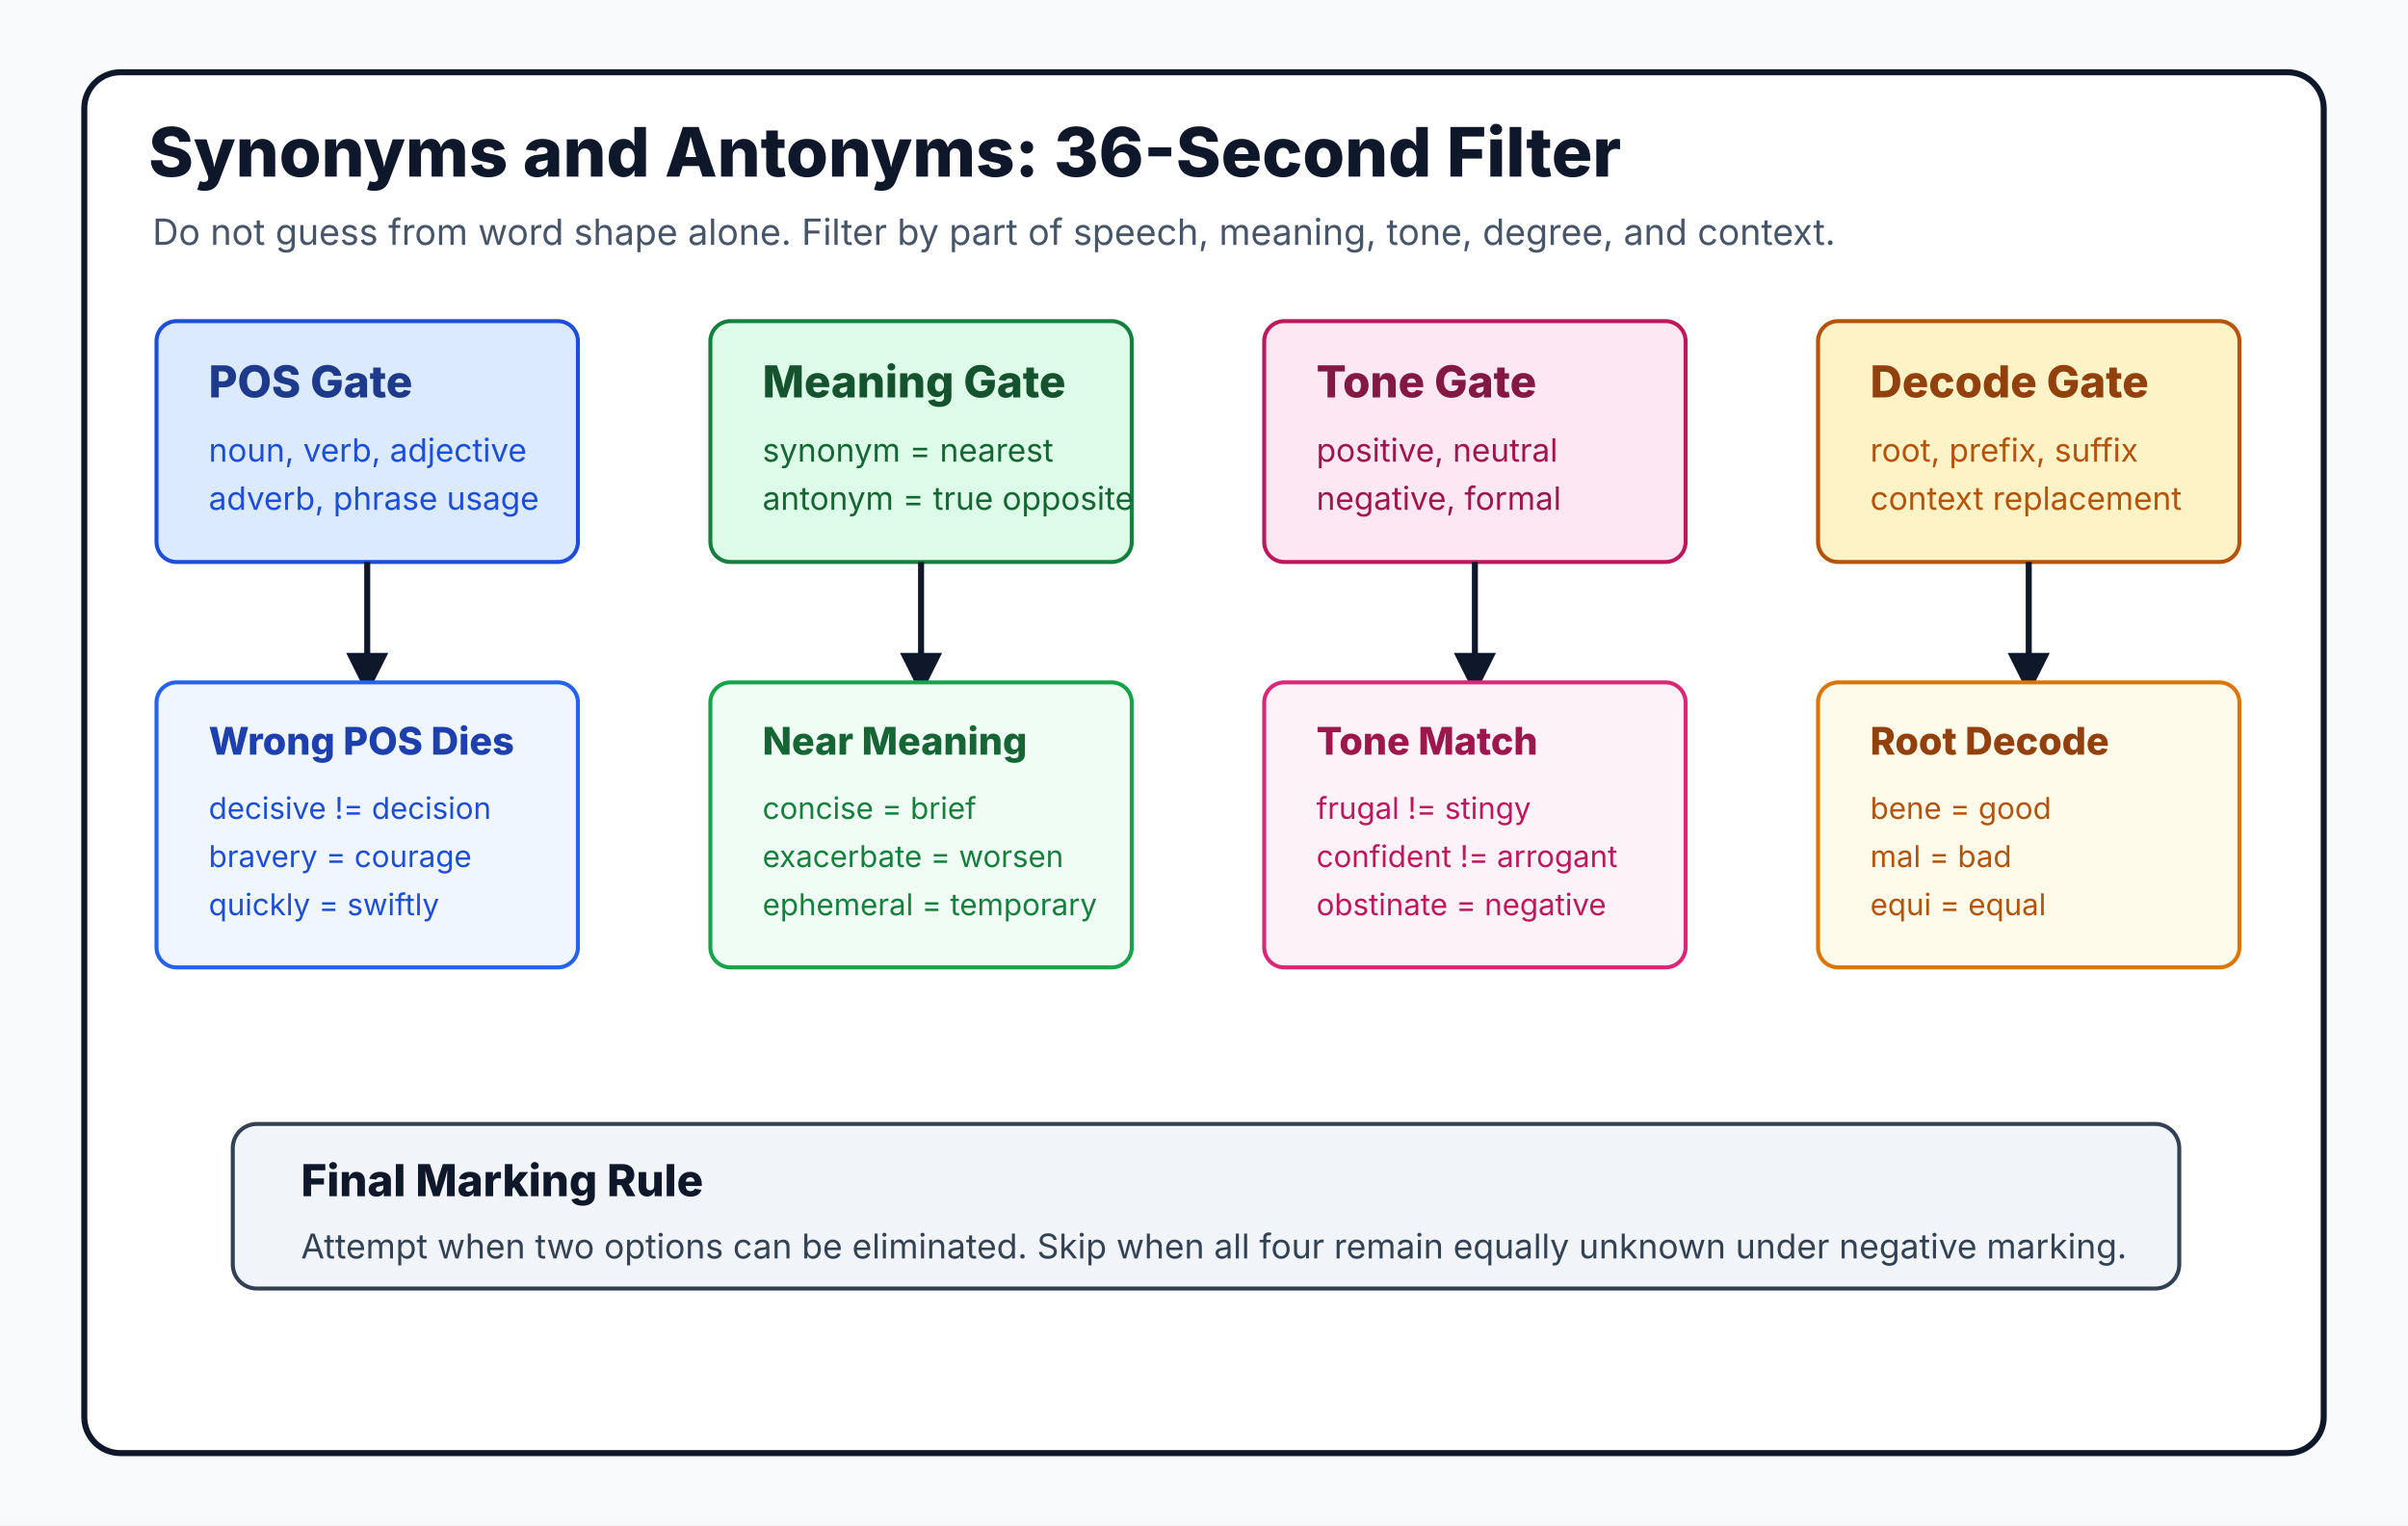
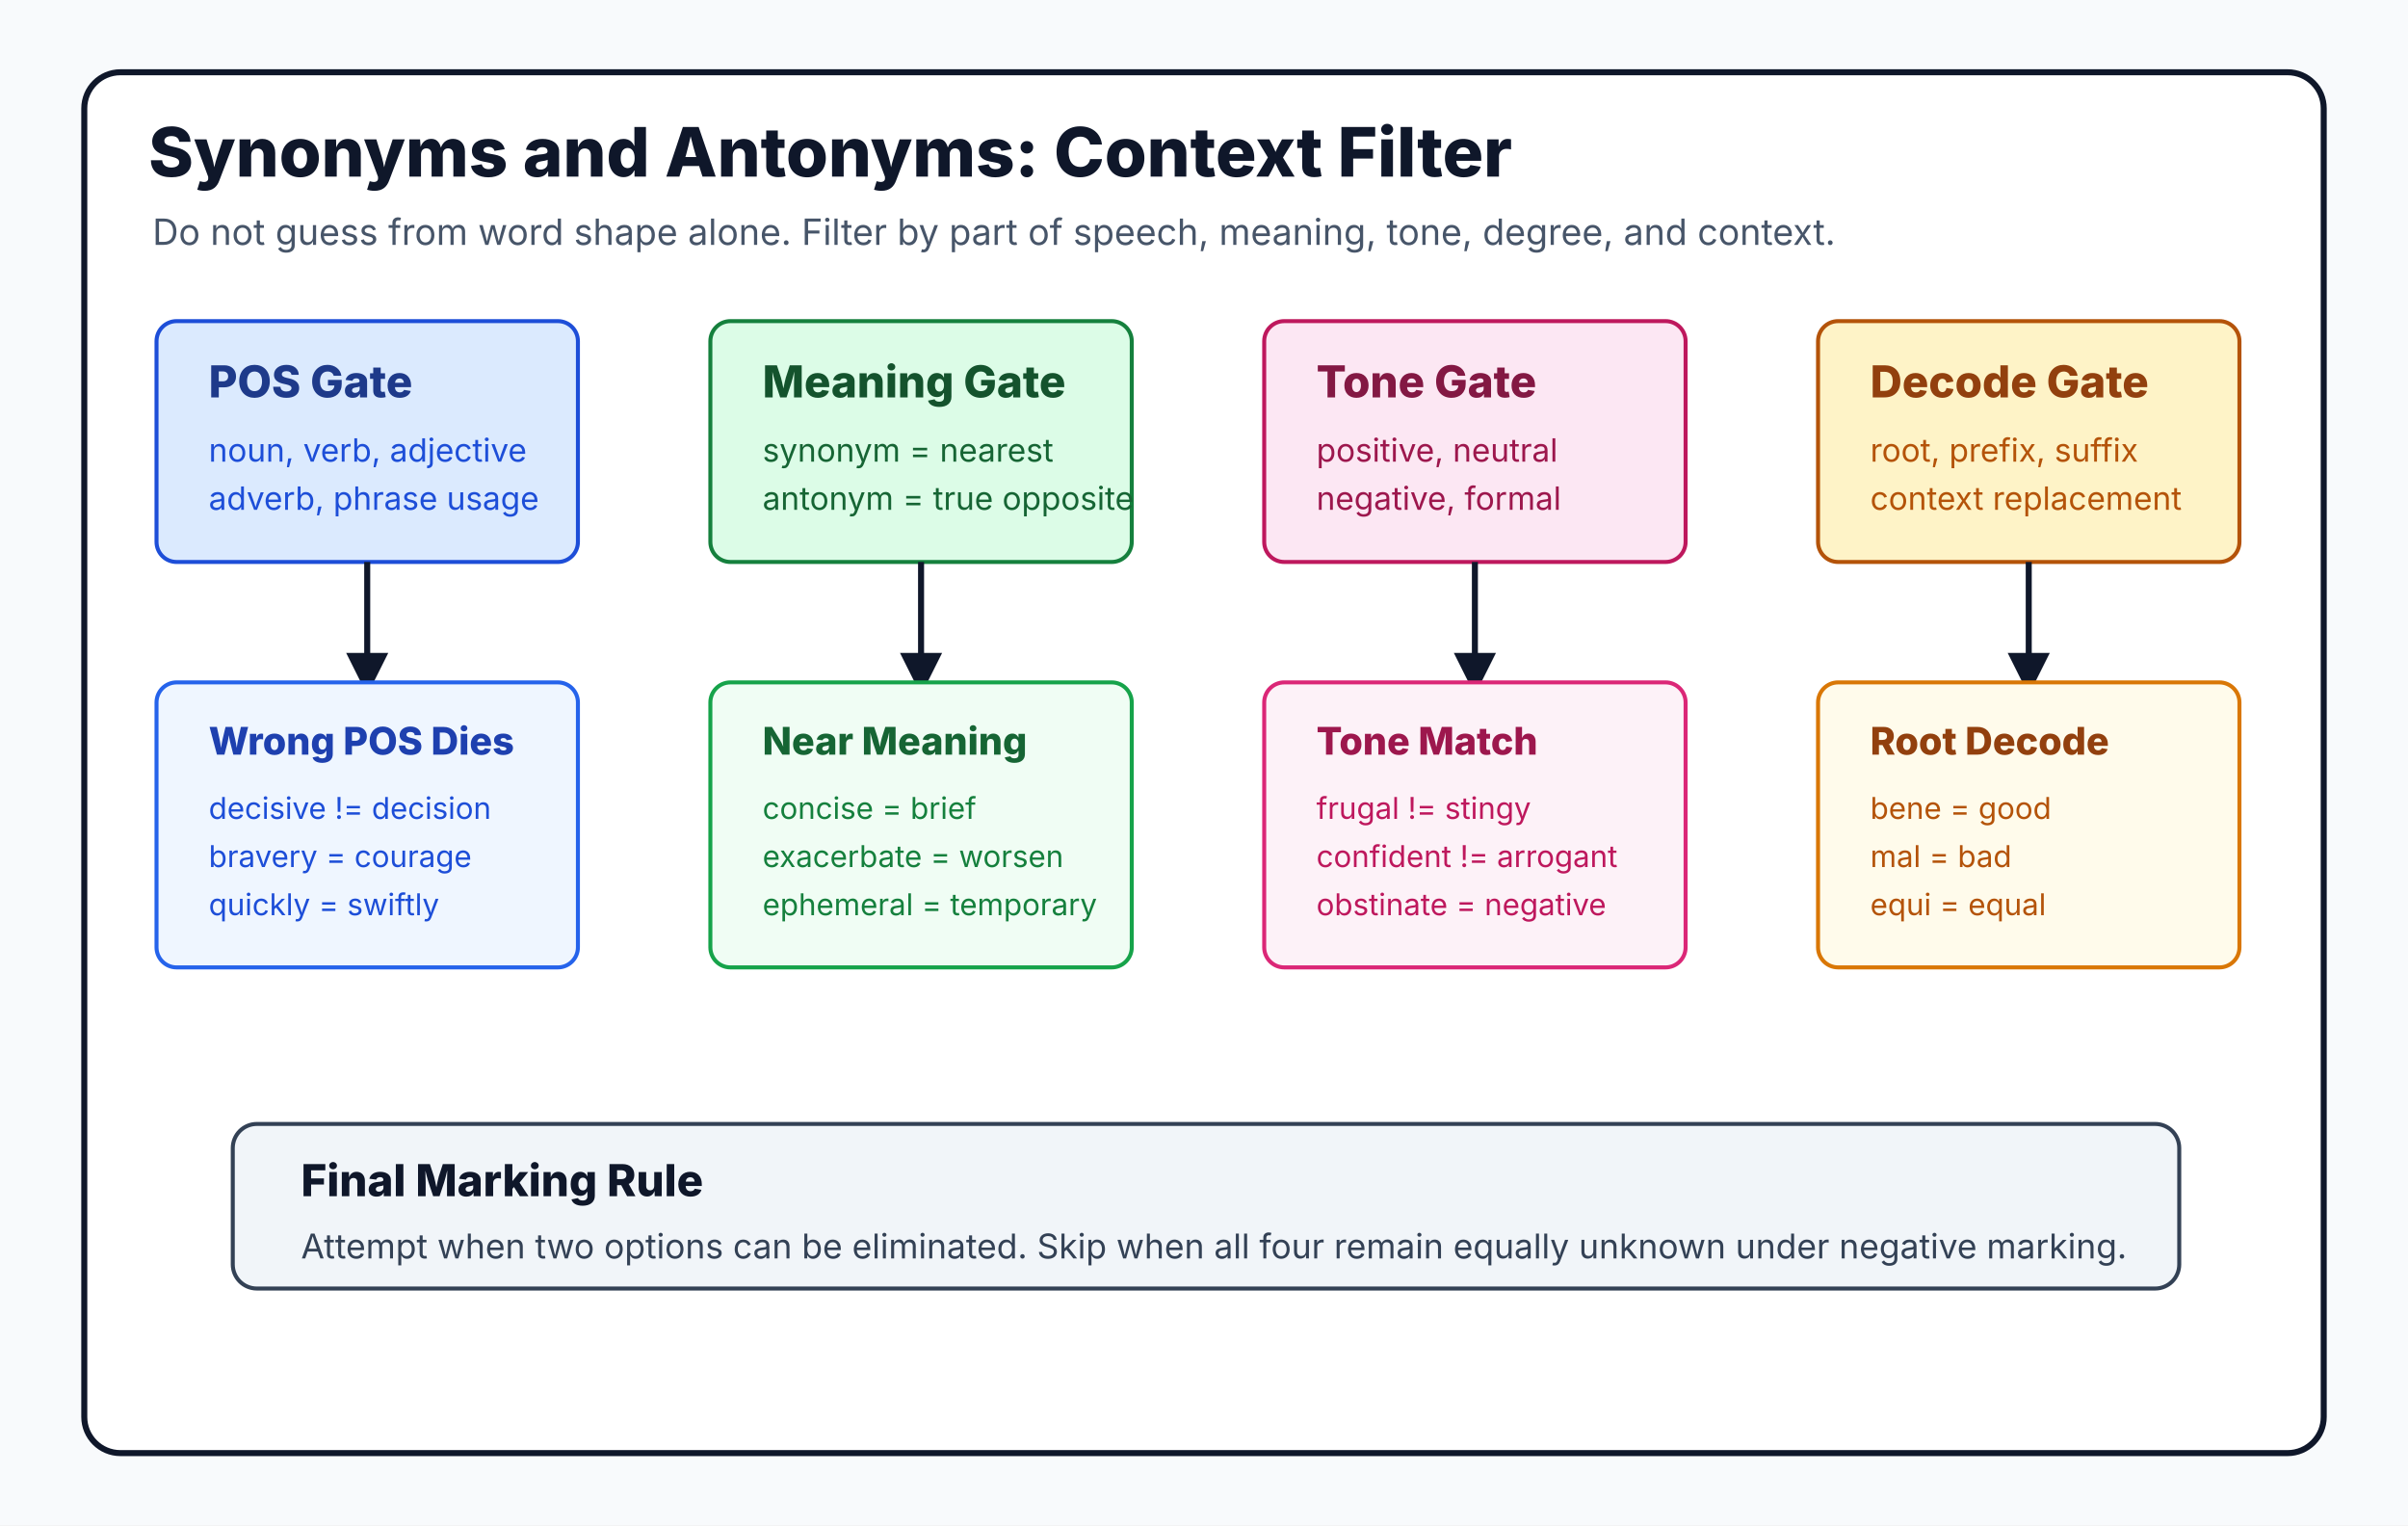
<svg xmlns="http://www.w3.org/2000/svg" width="1200" height="760" viewBox="0 0 1200 760" role="img" aria-labelledby="title desc">
  <rect width="1200" height="760" fill="#f8fafc" />
  <rect x="42" y="36" width="1116" height="688" rx="18" fill="#ffffff" stroke="#0f172a" stroke-width="3" />
-   <text x="74" y="88" font-family="Inter, Arial, sans-serif" font-size="34" font-weight="800" fill="#0f172a">Synonyms and Antonyms: 36-Second Filter</text>
+   <text x="74" y="88" font-family="Inter, Arial, sans-serif" font-size="34" font-weight="800" fill="#0f172a">Synonyms and Antonyms: Context Filter</text>
  <text x="76" y="122" font-family="Inter, Arial, sans-serif" font-size="18" fill="#475569">Do not guess from word shape alone. Filter by part of speech, meaning, tone, degree, and context.</text>
  <g font-family="Inter, Arial, sans-serif">
    <rect x="78" y="160" width="210" height="120" rx="10" fill="#dbeafe" stroke="#1d4ed8" stroke-width="2" />
    <text x="104" y="198" font-size="22" font-weight="800" fill="#1e3a8a">POS Gate</text>
    <text x="104" y="230" font-size="16" fill="#1d4ed8">noun, verb, adjective</text>
    <text x="104" y="254" font-size="16" fill="#1d4ed8">adverb, phrase usage</text>
    <rect x="354" y="160" width="210" height="120" rx="10" fill="#dcfce7" stroke="#15803d" stroke-width="2" />
    <text x="380" y="198" font-size="22" font-weight="800" fill="#14532d">Meaning Gate</text>
    <text x="380" y="230" font-size="16" fill="#166534">synonym = nearest</text>
    <text x="380" y="254" font-size="16" fill="#166534">antonym = true opposite</text>
    <rect x="630" y="160" width="210" height="120" rx="10" fill="#fce7f3" stroke="#be185d" stroke-width="2" />
    <text x="656" y="198" font-size="22" font-weight="800" fill="#831843">Tone Gate</text>
    <text x="656" y="230" font-size="16" fill="#9d174d">positive, neutral</text>
    <text x="656" y="254" font-size="16" fill="#9d174d">negative, formal</text>
    <rect x="906" y="160" width="210" height="120" rx="10" fill="#fef3c7" stroke="#b45309" stroke-width="2" />
    <text x="932" y="198" font-size="22" font-weight="800" fill="#92400e">Decode Gate</text>
    <text x="932" y="230" font-size="16" fill="#b45309">root, prefix, suffix</text>
    <text x="932" y="254" font-size="16" fill="#b45309">context replacement</text>
    <path d="M183 280 L183 340" stroke="#0f172a" stroke-width="3" marker-end="url(#arrow)" />
    <path d="M459 280 L459 340" stroke="#0f172a" stroke-width="3" marker-end="url(#arrow)" />
    <path d="M735 280 L735 340" stroke="#0f172a" stroke-width="3" marker-end="url(#arrow)" />
    <path d="M1011 280 L1011 340" stroke="#0f172a" stroke-width="3" marker-end="url(#arrow)" />
    <rect x="78" y="340" width="210" height="142" rx="10" fill="#eff6ff" stroke="#2563eb" stroke-width="2" />
    <text x="104" y="376" font-size="19" font-weight="800" fill="#1e40af">Wrong POS Dies</text>
    <text x="104" y="408" font-size="15" fill="#1d4ed8">decisive != decision</text>
    <text x="104" y="432" font-size="15" fill="#1d4ed8">bravery = courage</text>
    <text x="104" y="456" font-size="15" fill="#1d4ed8">quickly = swiftly</text>
    <rect x="354" y="340" width="210" height="142" rx="10" fill="#f0fdf4" stroke="#16a34a" stroke-width="2" />
    <text x="380" y="376" font-size="19" font-weight="800" fill="#166534">Near Meaning</text>
    <text x="380" y="408" font-size="15" fill="#15803d">concise = brief</text>
    <text x="380" y="432" font-size="15" fill="#15803d">exacerbate = worsen</text>
    <text x="380" y="456" font-size="15" fill="#15803d">ephemeral = temporary</text>
    <rect x="630" y="340" width="210" height="142" rx="10" fill="#fdf2f8" stroke="#db2777" stroke-width="2" />
    <text x="656" y="376" font-size="19" font-weight="800" fill="#9d174d">Tone Match</text>
    <text x="656" y="408" font-size="15" fill="#be185d">frugal != stingy</text>
    <text x="656" y="432" font-size="15" fill="#be185d">confident != arrogant</text>
    <text x="656" y="456" font-size="15" fill="#be185d">obstinate = negative</text>
    <rect x="906" y="340" width="210" height="142" rx="10" fill="#fffbeb" stroke="#d97706" stroke-width="2" />
    <text x="932" y="376" font-size="19" font-weight="800" fill="#92400e">Root Decode</text>
    <text x="932" y="408" font-size="15" fill="#b45309">bene = good</text>
    <text x="932" y="432" font-size="15" fill="#b45309">mal = bad</text>
    <text x="932" y="456" font-size="15" fill="#b45309">equi = equal</text>
    <rect x="116" y="560" width="970" height="82" rx="12" fill="#f1f5f9" stroke="#334155" stroke-width="2" />
    <text x="150" y="596" font-size="22" font-weight="800" fill="#0f172a">Final Marking Rule</text>
    <text x="150" y="627" font-size="17" fill="#334155">Attempt when two options can be eliminated. Skip when all four remain equally unknown under negative marking.</text>
  </g>
  <defs>
    <marker id="arrow" viewBox="0 0 10 10" refX="7" refY="5" markerWidth="7" markerHeight="7" orient="auto-start-reverse">
      <path d="M 0 0 L 10 5 L 0 10 z" fill="#0f172a" />
    </marker>
  </defs>
</svg>
